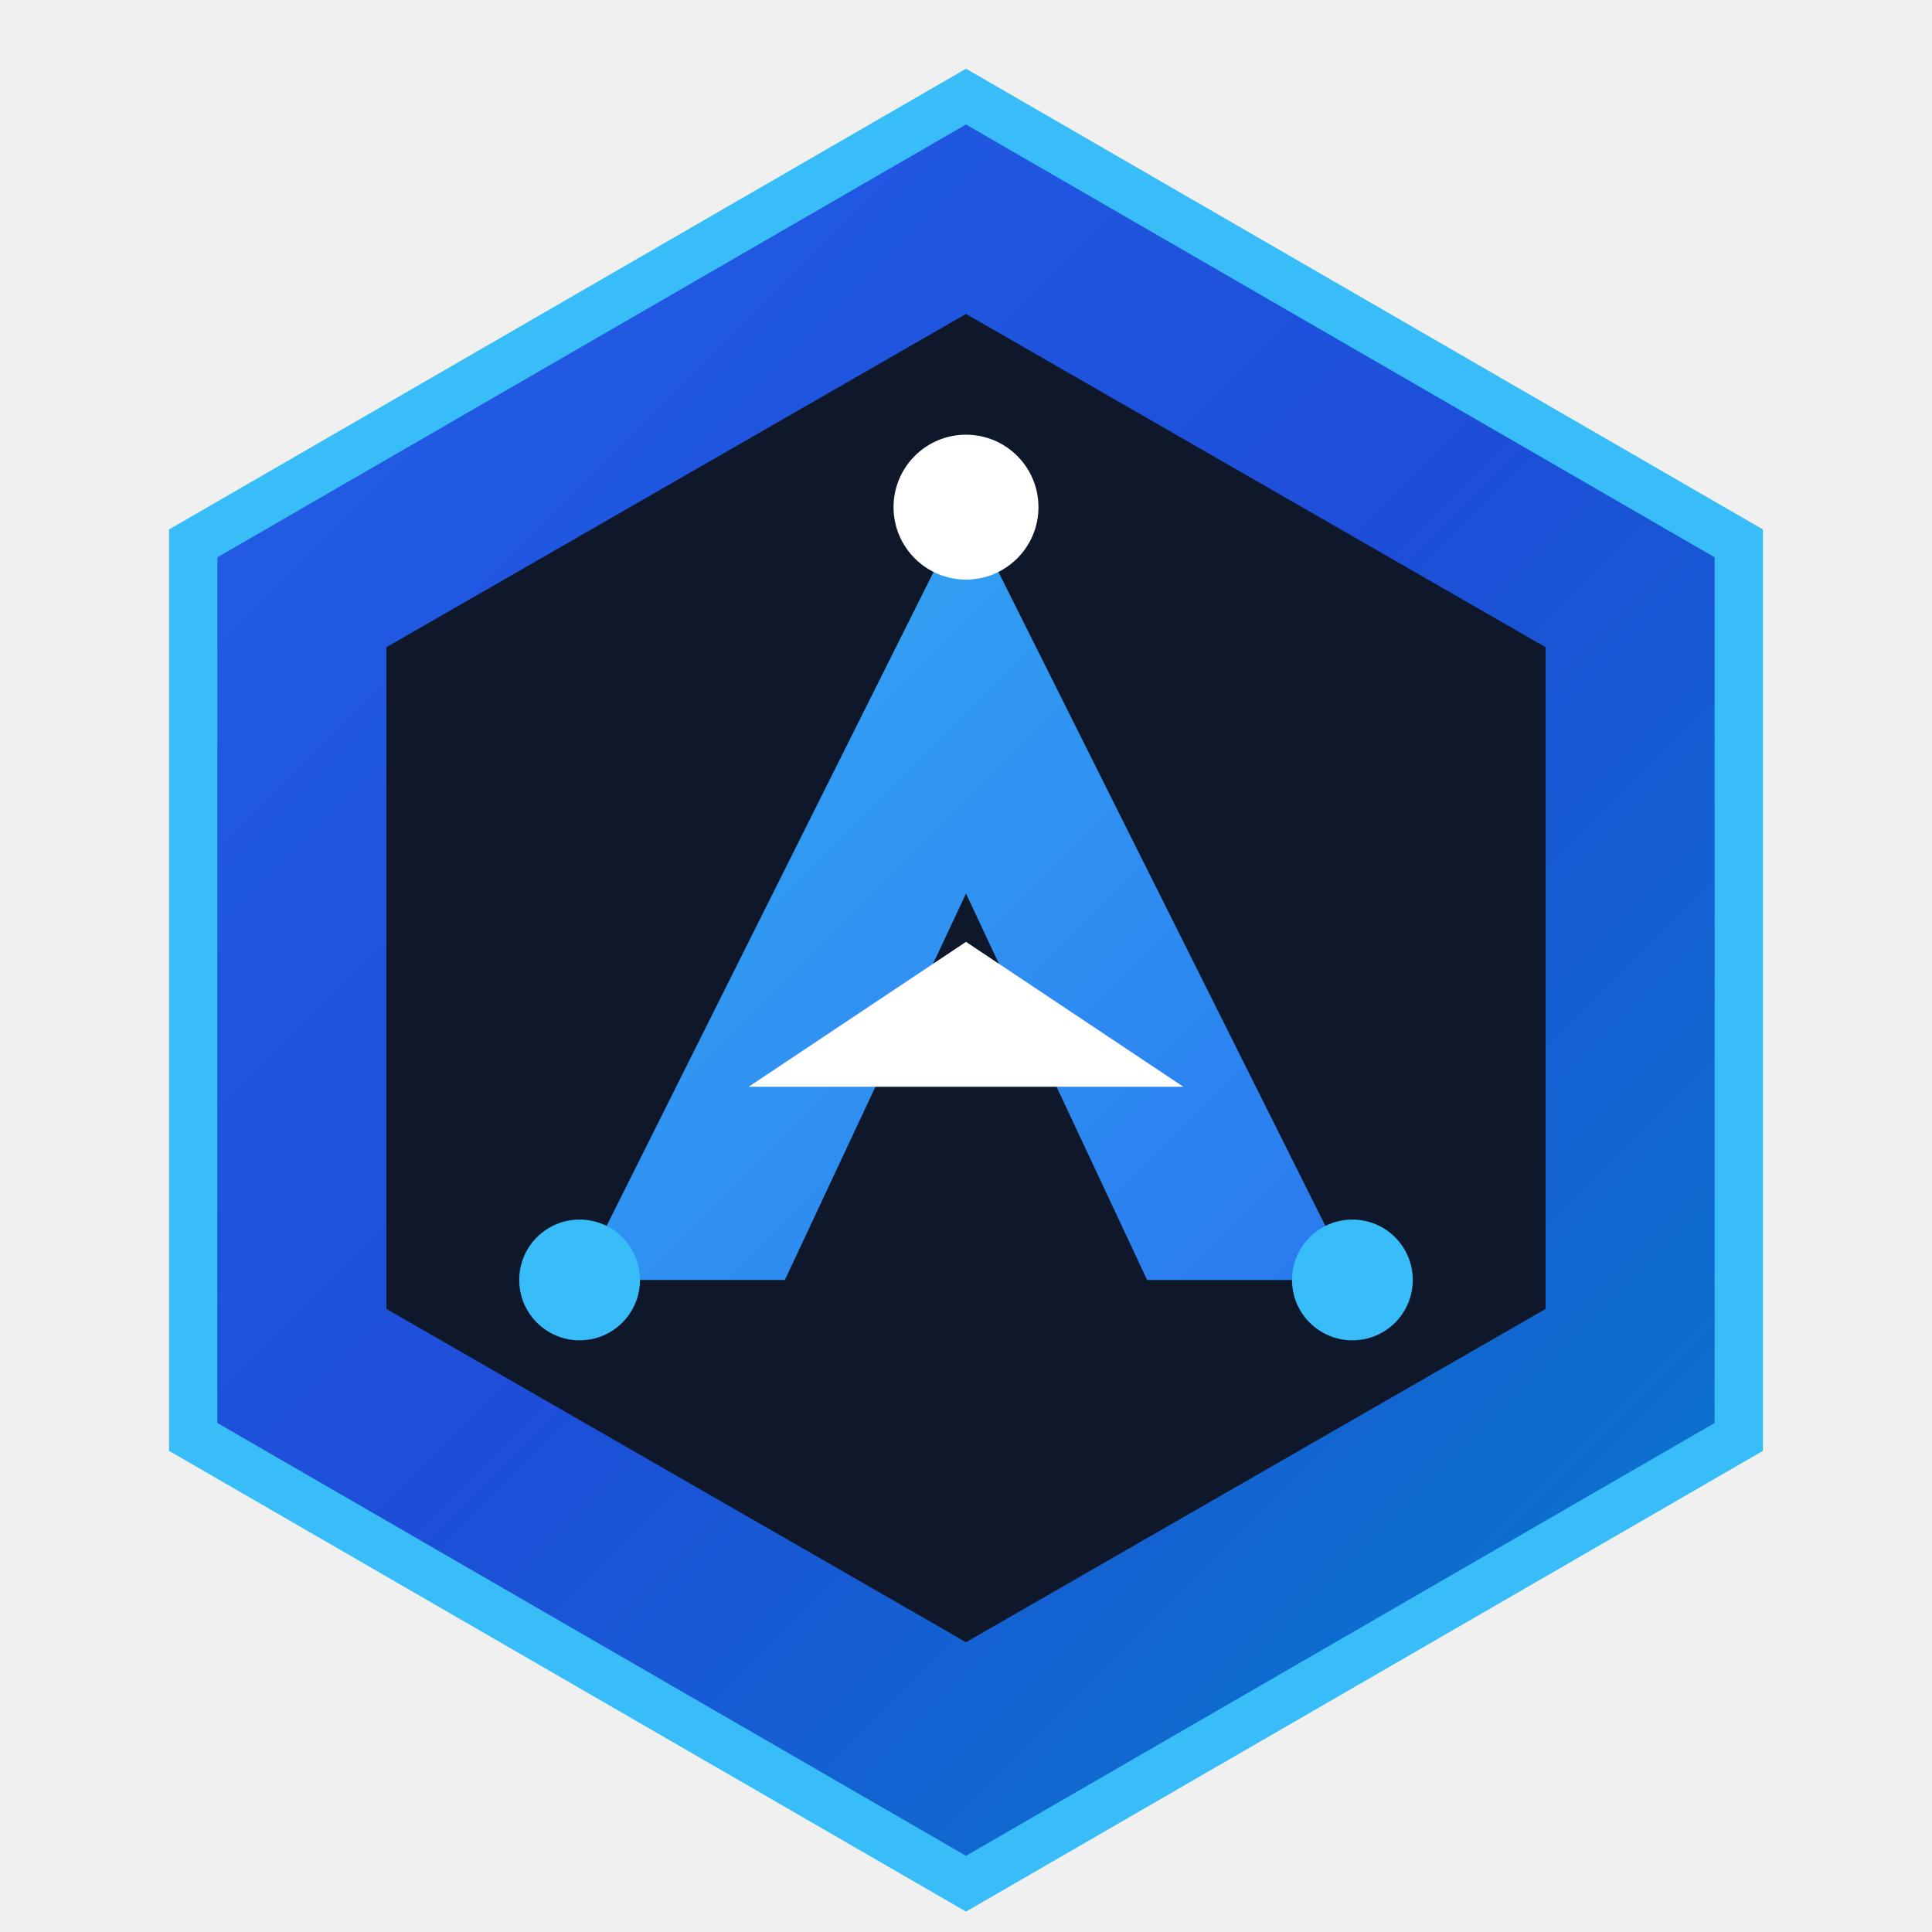
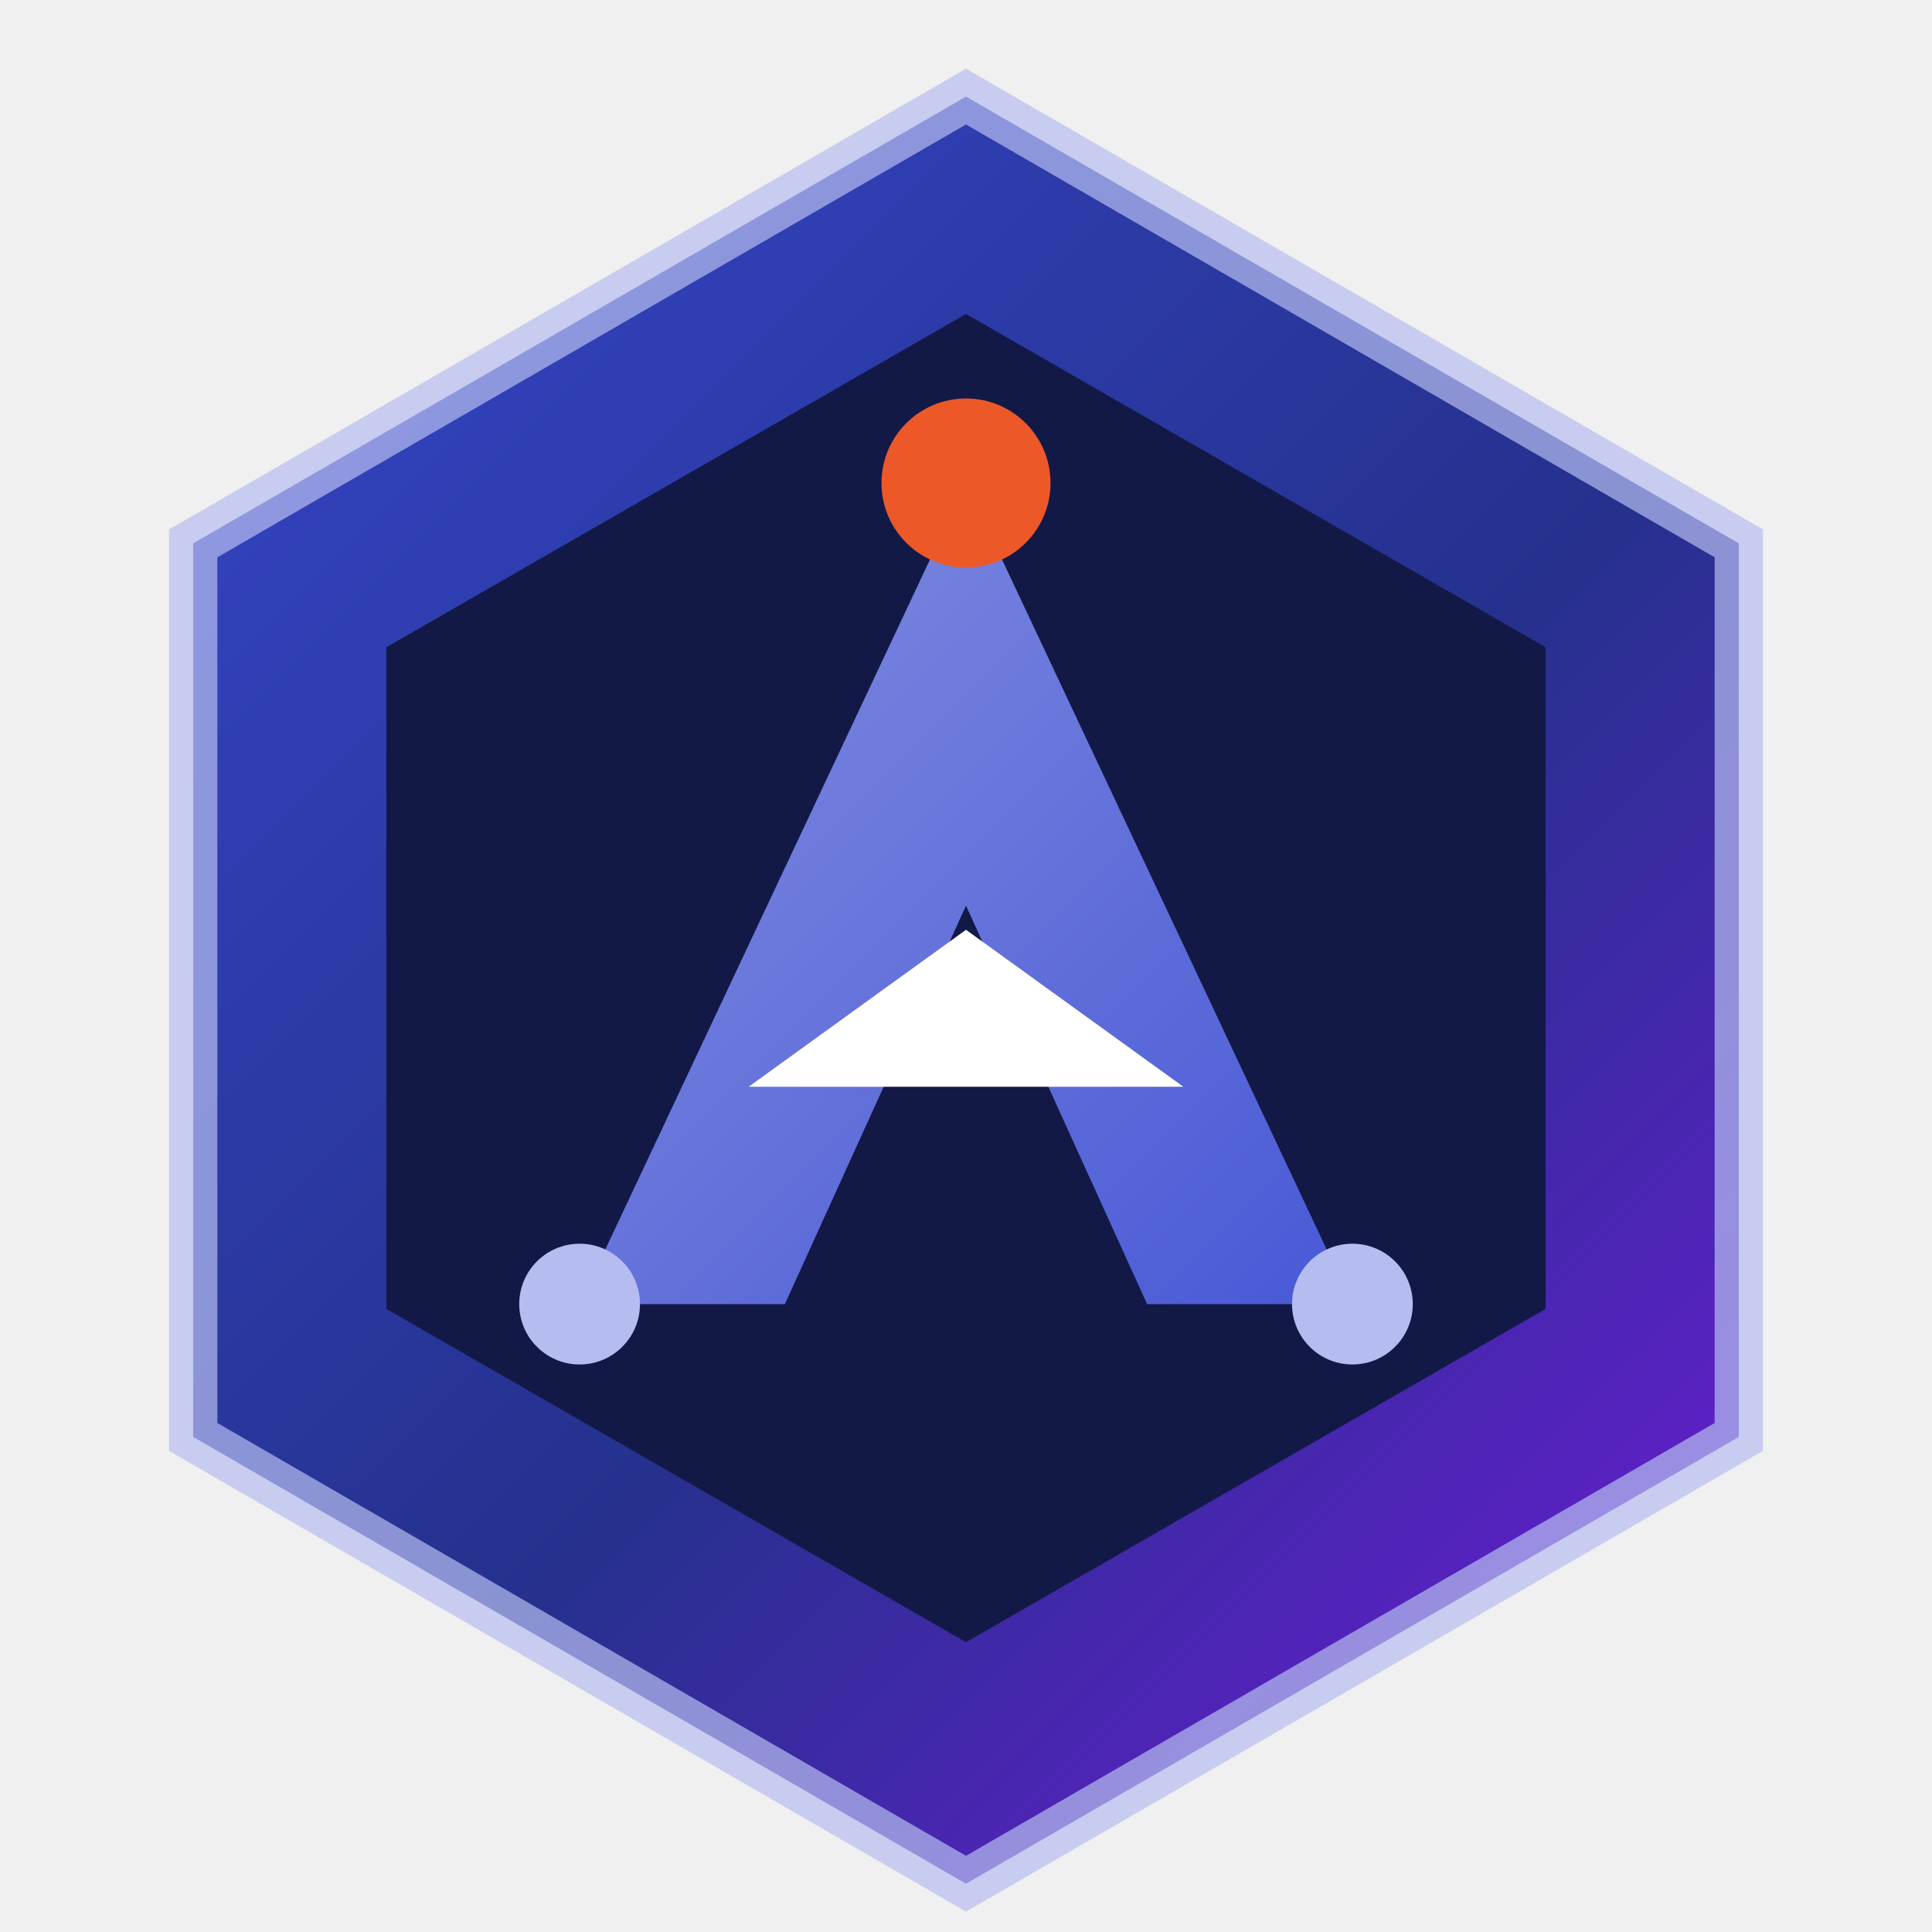
<svg xmlns="http://www.w3.org/2000/svg" viewBox="0 0 80 80" fill="none">
  <defs>
-     <linearGradient id="favGrad" x1="0" y1="0" x2="80" y2="80" gradientUnits="userSpaceOnUse">
-       <stop offset="0%" stop-color="#2563eb" />
-       <stop offset="50%" stop-color="#1d4ed8" />
-       <stop offset="100%" stop-color="#0284c7" />
+     <linearGradient id="savannahHexGrad" x1="0" y1="0" x2="80" y2="80" gradientUnits="userSpaceOnUse">
+       <stop offset="0%" stop-color="#384AD3" />
+       <stop offset="55%" stop-color="#25318D" />
+       <stop offset="100%" stop-color="#8015E8" />
    </linearGradient>
-     <linearGradient id="favAccent" x1="12" y1="12" x2="68" y2="68" gradientUnits="userSpaceOnUse">
-       <stop offset="0%" stop-color="#38bdf8" />
-       <stop offset="100%" stop-color="#2563eb" />
+     <linearGradient id="savannahApexGrad" x1="16" y1="16" x2="64" y2="64" gradientUnits="userSpaceOnUse">
+       <stop offset="0%" stop-color="#8F98E2" />
+       <stop offset="100%" stop-color="#384AD3" />
    </linearGradient>
  </defs>
-   <path d="M40 4L72 22.5V59.5L40 78L8 59.5V22.5L40 4Z" fill="url(#favGrad)" stroke="#38bdf8" stroke-width="2" />
-   <path d="M40 13L64 26.8V54.2L40 68L16 54.2V26.8L40 13Z" fill="#0f172a" />
-   <path d="M40 21L56 53H47.5L40 37L32.5 53H24L40 21Z" fill="url(#favAccent)" />
-   <path d="M31 45H49L40 39L31 45Z" fill="#ffffff" />
-   <circle cx="40" cy="21" r="3" fill="#ffffff" />
-   <circle cx="24" cy="53" r="2.5" fill="#38bdf8" />
-   <circle cx="56" cy="53" r="2.5" fill="#38bdf8" />
+   <path d="M40 4L72 22.5V59.5L40 78L8 59.5V22.5L40 4Z" fill="url(#savannahHexGrad)" stroke="#B5BCF0" stroke-width="2" stroke-opacity="0.7" />
+   <path d="M40 13L64 26.8V54.2L40 68L16 54.2V26.8L40 13Z" fill="#131946" />
+   <path d="M40 20L56 54H47.5L40 37.5L32.5 54H24L40 20Z" fill="url(#savannahApexGrad)" />
+   <path d="M31 45H49L40 38.5L31 45Z" fill="#ffffff" />
+   <circle cx="40" cy="20" r="3.5" fill="#ED5829" />
+   <circle cx="24" cy="54" r="2.5" fill="#B5BCF0" />
+   <circle cx="56" cy="54" r="2.5" fill="#B5BCF0" />
</svg>
